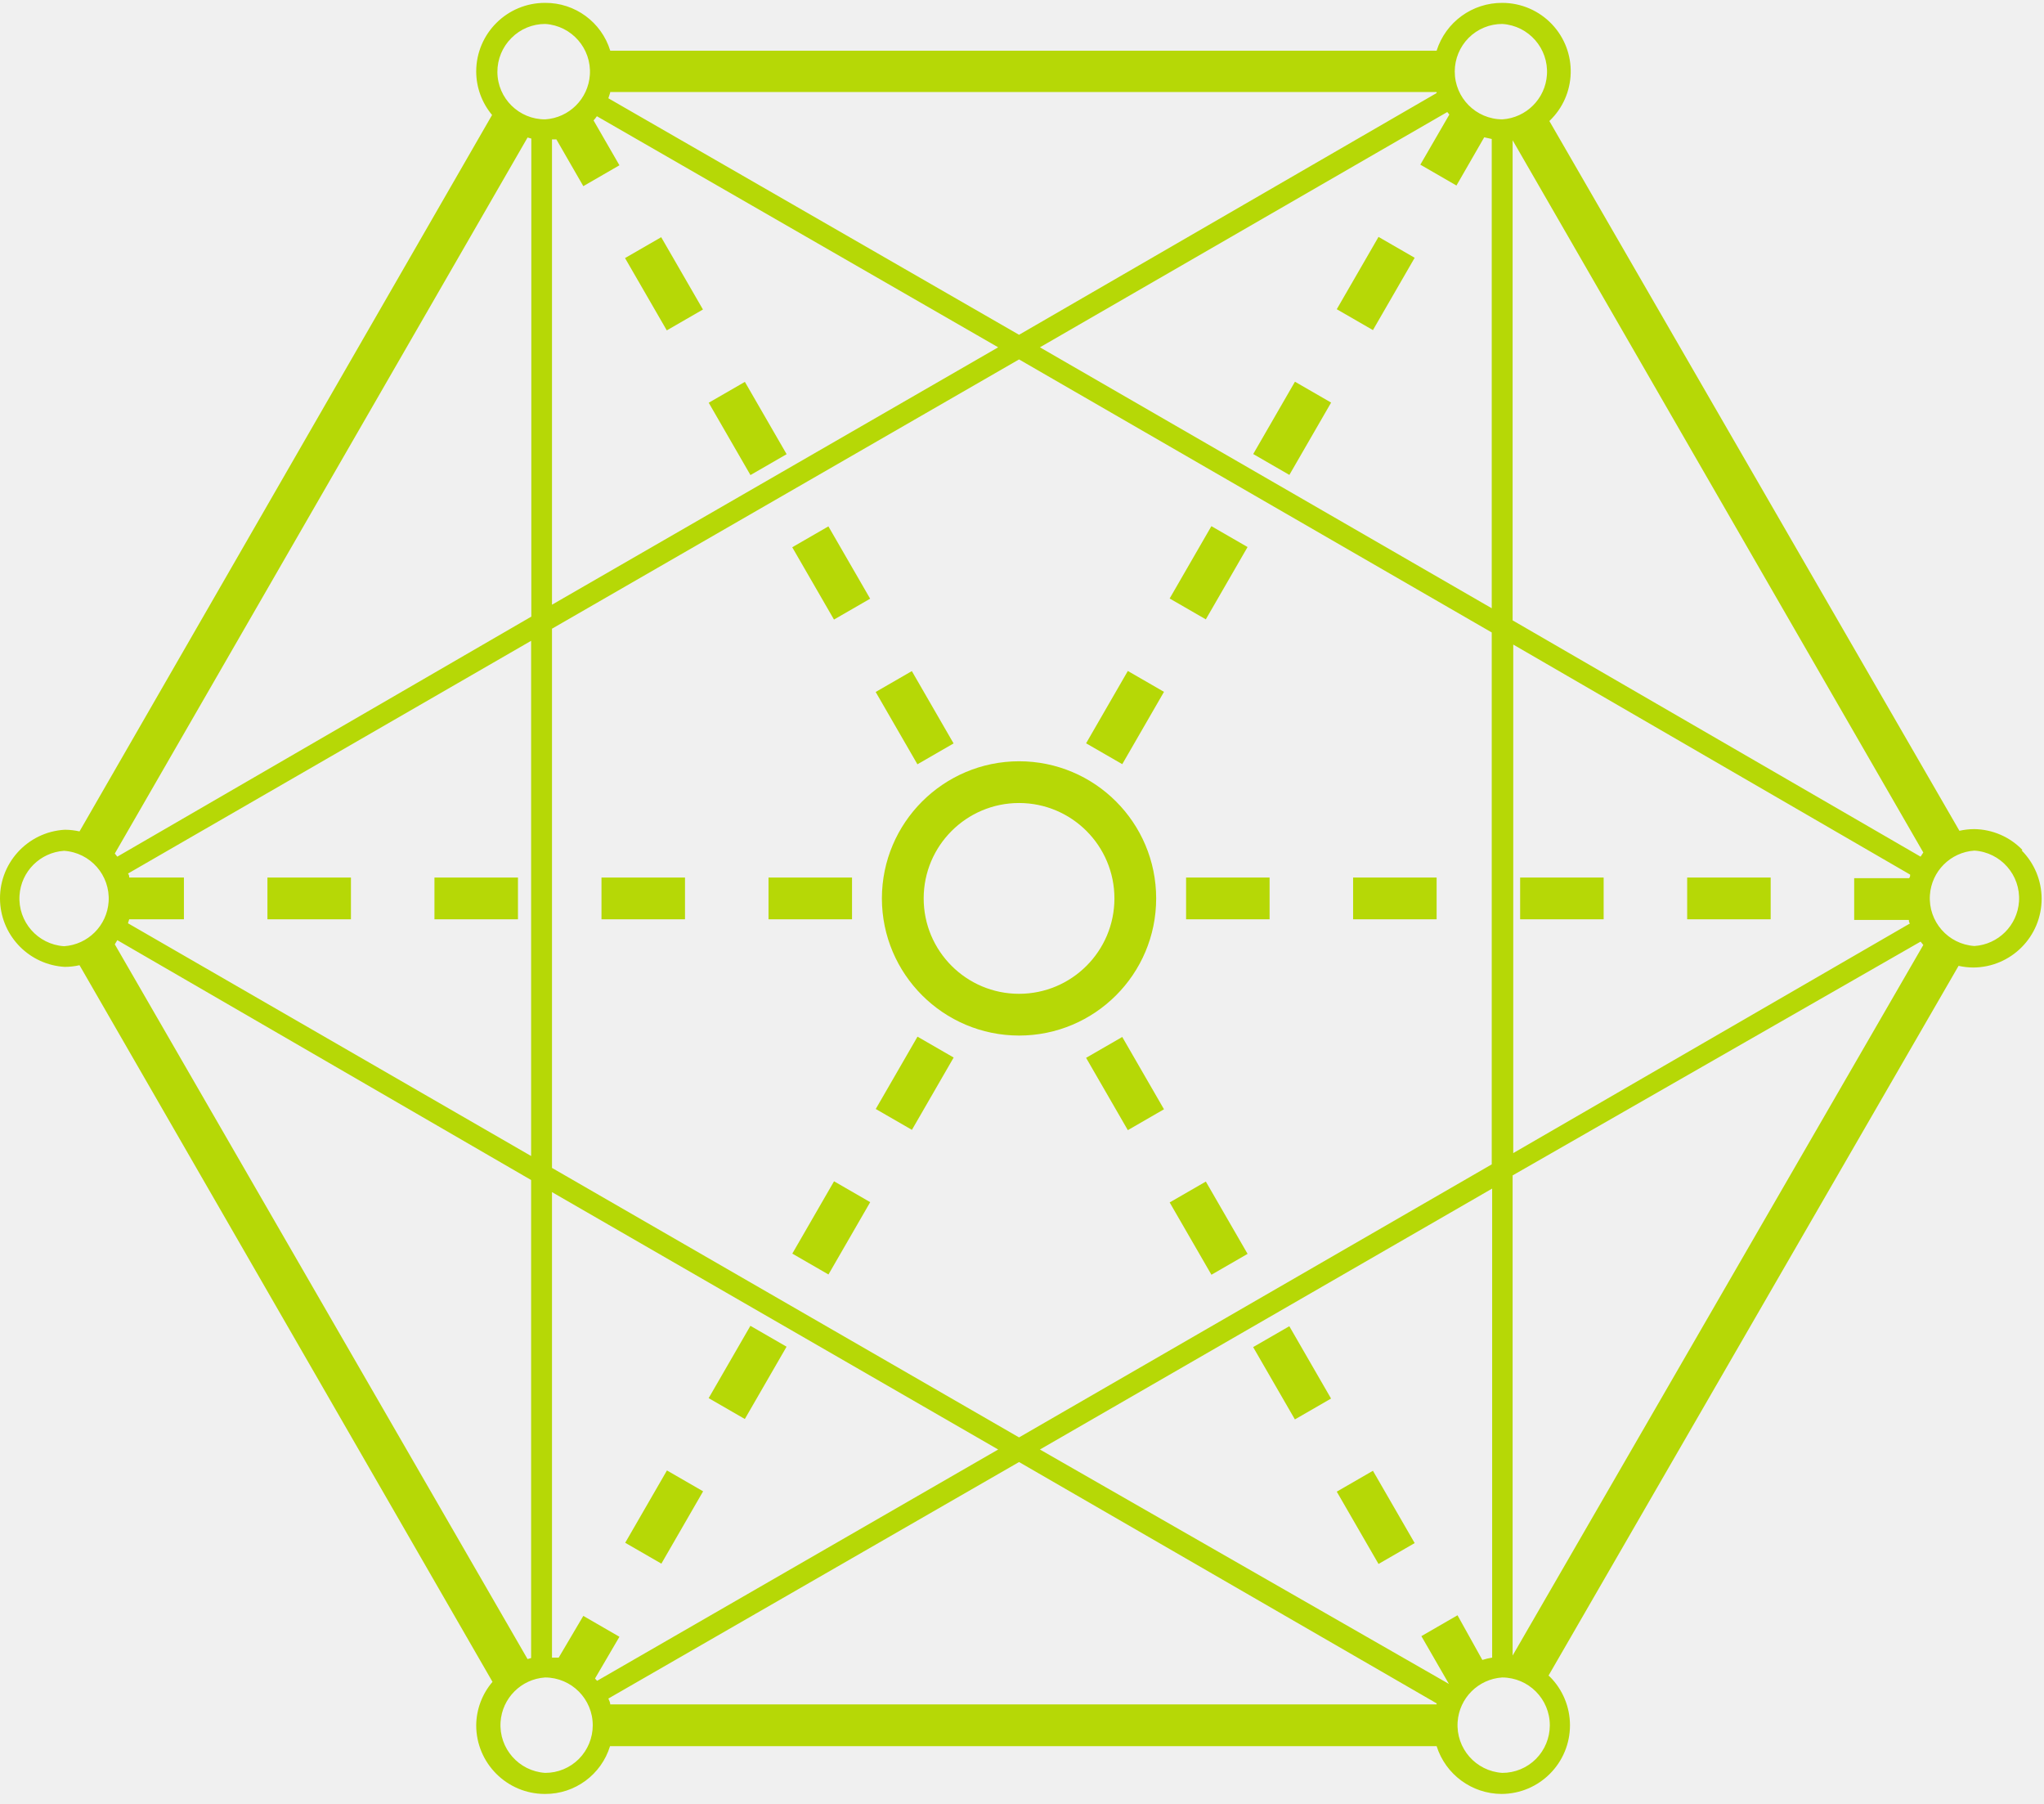
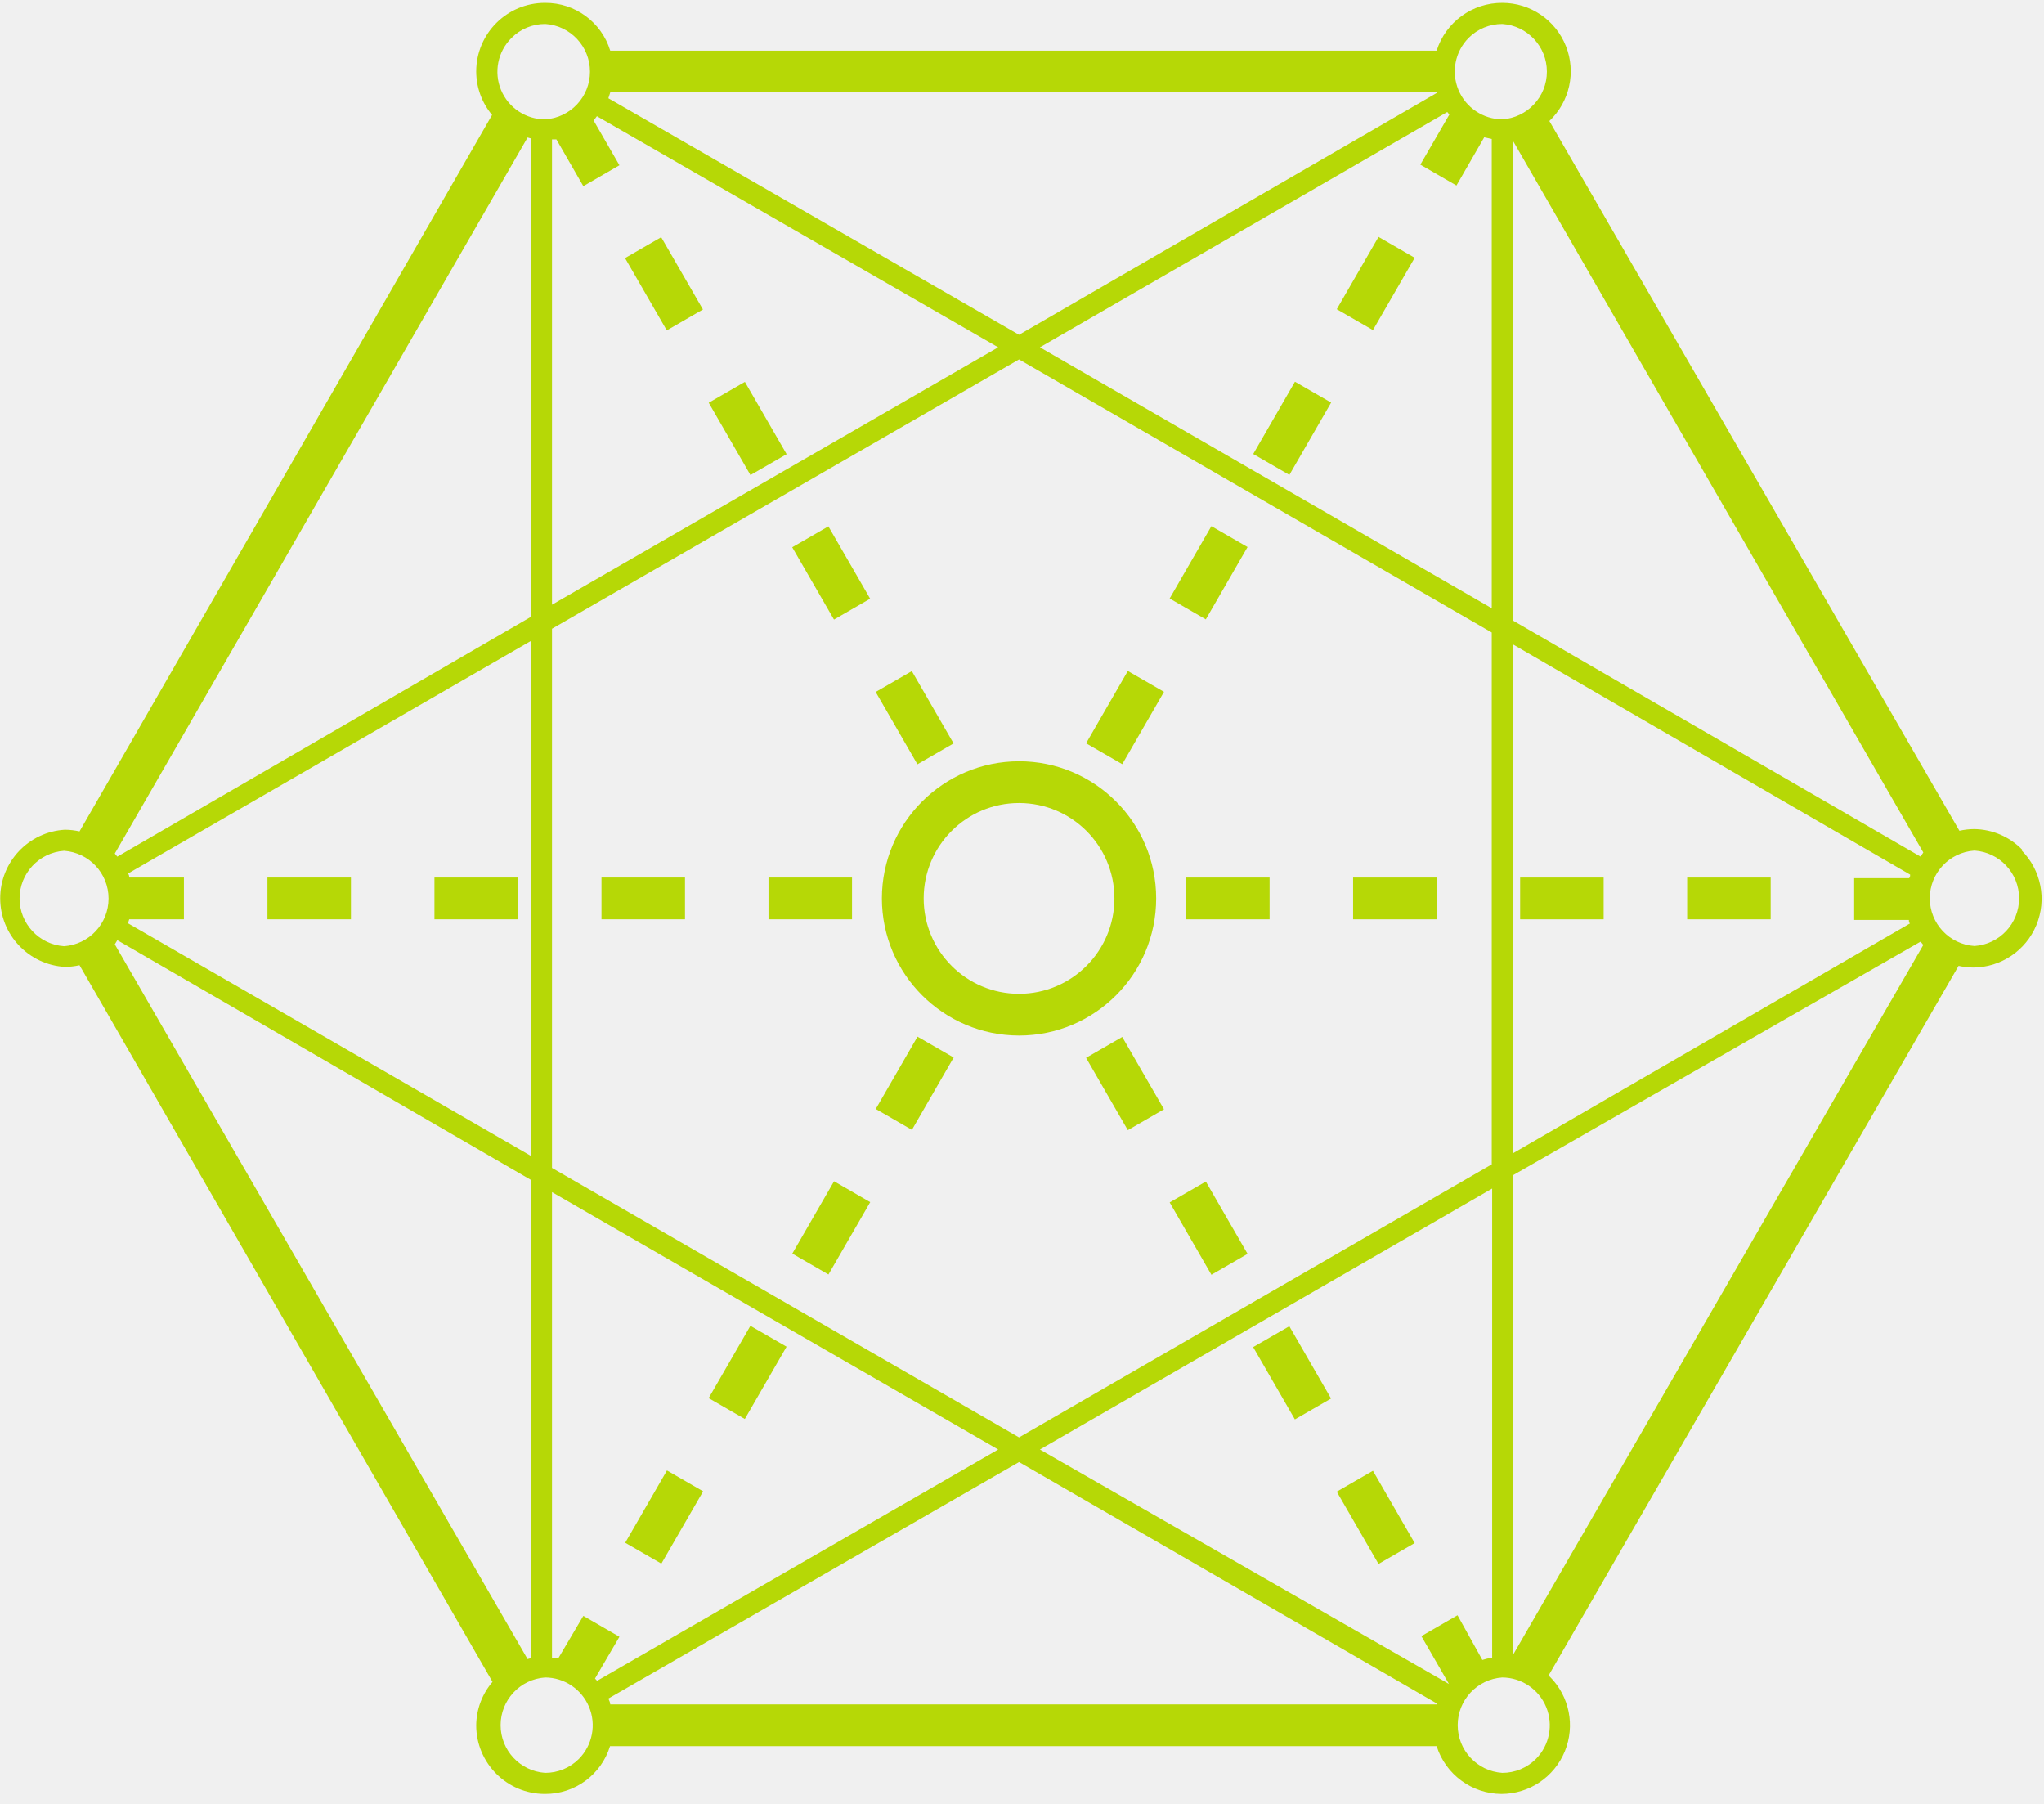
- <svg xmlns="http://www.w3.org/2000/svg" xmlns:xlink="http://www.w3.org/1999/xlink" width="178px" height="157px" viewBox="0 0 178 157" version="1.1">
+ <svg xmlns="http://www.w3.org/2000/svg" xmlns:xlink="http://www.w3.org/1999/xlink" width="178" height="157" viewBox="0 0 178 157">
  <defs>
-     <polygon id="path-1" points="0 163.75 177.793 163.75 177.793 7.807 0 7.807" />
+     <path id="a" d="M0 163.75h177.793V7.807H0z" />
  </defs>
-   <g id="Wireframes" stroke="none" stroke-width="1" fill="none" fill-rule="evenodd">
-     <g id="STAY-CONNECTED" transform="translate(-688, -240)">
-       <g id="Page-1" transform="translate(688, 240)">
-         <polygon id="Fill-1" fill="#B6D806" points="103.289 80.039 110.561 80.039 110.561 76.404 103.289 76.404" />
-         <polygon id="Fill-2" fill="#B6D806" points="117.834 80.039 125.107 80.039 125.107 76.404 117.834 76.404" />
-         <polygon id="Fill-3" fill="#B6D806" points="132.38 80.039 139.652 80.039 139.652 76.404 132.38 76.404" />
-         <polygon id="Fill-4" fill="#B6D806" points="146.925 80.039 154.198 80.039 154.198 76.404 146.925 76.404" />
-         <g id="Group-39" transform="translate(0, 0.00025)">
-           <g id="Group-7" fill="#B6D806">
-             <path d="M171.943,82.365 L171.943,82.365 C169.649,82.213 167.912,80.231 168.064,77.937 C168.201,75.855 169.86,74.197 171.943,74.059 C174.238,74.211 175.975,76.193 175.823,78.487 C175.685,80.569 174.026,82.227 171.943,82.365 L171.943,82.365 Z M133.761,153.139 C132.982,153.923 131.921,154.362 130.816,154.357 C128.521,154.205 126.784,152.223 126.936,149.929 C127.074,147.847 128.733,146.189 130.816,146.051 C133.115,146.059 134.973,147.929 134.964,150.228 C134.96,151.318 134.528,152.364 133.761,153.139 L133.761,153.139 Z M50.416,153.139 C49.637,153.923 48.576,154.362 47.47,154.357 C45.176,154.205 43.439,152.223 43.591,149.929 C43.729,147.847 45.388,146.189 47.47,146.051 C49.77,146.059 51.627,147.929 51.619,150.228 C51.615,151.318 51.183,152.364 50.416,153.139 L50.416,153.139 Z M5.579,82.383 C3.285,82.231 1.548,80.249 1.7,77.955 C1.838,75.873 3.497,74.215 5.579,74.077 C7.874,74.229 9.611,76.212 9.459,78.505 C9.321,80.587 7.662,82.245 5.579,82.383 L5.579,82.383 Z M44.543,3.303 C45.322,2.519 46.383,2.081 47.489,2.086 C49.783,2.237 51.52,4.22 51.368,6.514 C51.23,8.595 49.571,10.254 47.489,10.392 C45.199,10.407 43.33,8.565 43.315,6.276 C43.307,5.16 43.75,4.088 44.543,3.303 Z M127.889,3.303 C128.668,2.519 129.729,2.081 130.834,2.086 C133.129,2.237 134.865,4.22 134.714,6.514 C134.576,8.595 132.917,10.254 130.834,10.392 C128.535,10.383 126.677,8.513 126.686,6.214 C126.69,5.124 127.122,4.079 127.889,3.303 L127.889,3.303 Z M129.907,52.958 L90.561,30.239 L126.034,9.755 L126.216,9.973 L123.689,14.336 L126.834,16.153 L129.252,11.955 L129.907,12.1 L129.907,52.958 Z M129.089,144.524 L126.925,140.635 L123.779,142.452 L126.179,146.614 L90.561,126.203 L129.943,103.485 L129.943,144.324 C129.654,144.369 129.368,144.436 129.089,144.524 L129.089,144.524 Z M10.216,81.856 L46.252,102.739 L46.252,144.36 L45.943,144.451 L9.998,82.22 L10.216,81.856 Z M46.27,12.064 L46.27,53.685 L10.216,74.586 L9.998,74.314 L45.943,11.973 L46.27,12.064 Z M86.925,30.239 L48.07,52.649 L48.07,12.136 L48.452,12.136 L50.798,16.208 L53.943,14.39 L51.689,10.483 C51.798,10.373 51.889,10.246 51.979,10.119 L86.925,30.239 Z M11.252,80.039 L16.016,80.039 L16.016,76.404 L11.252,76.404 C11.252,76.295 11.252,76.167 11.143,76.058 L46.252,55.793 L46.252,100.649 L11.143,80.384 C11.179,80.275 11.216,80.148 11.252,80.039 L11.252,80.039 Z M129.907,101.376 L88.743,125.149 L48.07,101.685 L48.07,54.739 L88.743,31.293 L129.907,55.066 L129.907,101.376 Z M53.125,8.011 L125.107,8.011 L125.107,8.101 L88.743,29.148 L52.979,8.556 C53.034,8.392 53.089,8.229 53.143,8.047 L53.125,8.011 Z M51.816,146.142 L53.943,142.507 L50.798,140.689 L48.652,144.324 L48.07,144.324 L48.07,103.793 L86.925,126.203 L51.998,146.342 L51.816,146.142 Z M125.107,148.395 L53.143,148.395 C53.143,148.232 53.052,148.05 52.979,147.886 L88.743,127.294 L125.107,148.305 L125.107,148.395 Z M167.252,81.983 L167.489,82.274 L131.725,144.142 L131.725,102.339 L167.252,81.983 Z M166.343,76.149 C166.343,76.258 166.343,76.367 166.252,76.458 L161.47,76.458 L161.47,80.093 L166.234,80.093 C166.234,80.202 166.234,80.311 166.325,80.402 L131.78,100.395 L131.78,56.12 L166.343,76.149 Z M167.252,74.586 L131.725,54.012 L131.725,12.209 L167.489,74.223 L167.252,74.586 Z M176.125,74.004 C175.02,72.857 173.5,72.202 171.907,72.187 C171.479,72.19 171.052,72.238 170.634,72.333 L134.925,10.537 C137.315,8.271 137.415,4.498 135.149,2.109 C134.026,0.925 132.466,0.253 130.834,0.25 C128.218,0.232 125.896,1.919 125.107,4.412 L53.143,4.412 C52.38,1.924 50.074,0.232 47.47,0.25 C44.167,0.24 41.48,2.909 41.47,6.211 L41.47,6.229 C41.474,7.612 41.963,8.95 42.852,10.01 L6.925,72.387 C6.507,72.293 6.08,72.245 5.652,72.242 C2.354,72.423 -0.173,75.244 0.009,78.541 C0.177,81.585 2.608,84.015 5.652,84.183 C6.08,84.18 6.507,84.131 6.925,84.037 L42.889,146.432 C41.986,147.487 41.484,148.825 41.47,150.213 C41.47,153.515 44.149,156.192 47.452,156.192 L47.47,156.192 C50.067,156.202 52.364,154.512 53.125,152.03 L125.107,152.03 C125.888,154.498 128.173,156.179 130.761,156.192 C134.065,156.18 136.733,153.492 136.72,150.19 C136.714,148.617 136.089,147.111 134.98,145.996 L134.852,145.887 L170.561,84.092 C170.979,84.186 171.406,84.234 171.834,84.237 C175.138,84.224 177.805,81.537 177.793,78.234 C177.787,76.662 177.161,75.156 176.052,74.041 L176.125,74.004 Z" id="Fill-5" />
-           </g>
-           <path d="M88.743,69.915 L88.743,69.915 C93.332,69.917 97.051,73.638 97.049,78.225 C97.047,82.809 93.329,86.525 88.743,86.527 C84.154,86.525 80.436,82.805 80.438,78.218 C80.44,73.633 84.157,69.917 88.743,69.915 M76.798,78.221 C76.808,84.812 82.15,90.152 88.743,90.162 C95.34,90.16 100.687,84.812 100.684,78.217 C100.682,71.625 95.337,66.282 88.743,66.28 C82.15,66.29 76.808,71.63 76.798,78.221" id="Fill-8" fill="#B6D806" />
-           <polygon id="Fill-10" fill="#B6D806" points="94.581 64.716 98.216 58.419 101.366 60.236 97.731 66.533" />
-           <polygon id="Fill-12" fill="#B6D806" points="101.858 52.108 105.493 45.811 108.643 47.628 105.007 53.925" />
-           <polygon id="Fill-14" fill="#B6D806" points="109.135 39.531 112.77 33.234 115.919 35.051 112.284 41.348" />
-           <polygon id="Fill-16" fill="#B6D806" points="116.411 26.923 120.047 20.626 123.196 22.443 119.561 28.74" />
-           <polygon id="Fill-18" fill="#B6D806" points="61.718 35.065 64.867 33.248 68.503 39.544 65.353 41.362" />
-           <polygon id="Fill-20" fill="#B6D806" points="54.43 22.469 57.58 20.651 61.216 26.947 58.067 28.765" />
-           <polygon id="Fill-22" fill="#B6D806" points="76.257 60.247 79.407 58.43 83.042 64.727 79.893 66.544" />
-           <polygon id="Fill-24" fill="#B6D806" points="68.991 47.647 72.14 45.829 75.776 52.126 72.627 53.943" />
-           <mask id="mask-2" fill="white">
-             <use xlink:href="#path-1" />
-           </mask>
-           <g id="Clip-27" />
-           <polygon id="Fill-26" fill="#B6D806" mask="url(#mask-2)" points="23.289 80.039 30.561 80.039 30.561 76.404 23.289 76.404" />
-           <polygon id="Fill-28" fill="#B6D806" mask="url(#mask-2)" points="37.834 80.039 45.107 80.039 45.107 76.404 37.834 76.404" />
-           <polygon id="Fill-29" fill="#B6D806" mask="url(#mask-2)" points="66.925 80.039 74.198 80.039 74.198 76.404 66.925 76.404" />
-           <polygon id="Fill-30" fill="#B6D806" mask="url(#mask-2)" points="52.38 80.039 59.652 80.039 59.652 76.404 52.38 76.404" />
-           <polygon id="Fill-31" fill="#B6D806" mask="url(#mask-2)" points="54.445 134.323 58.081 128.026 61.23 129.843 57.595 136.14" />
-           <polygon id="Fill-32" fill="#B6D806" mask="url(#mask-2)" points="68.997 109.147 72.632 102.85 75.781 104.667 72.146 110.964" />
-           <polygon id="Fill-33" fill="#B6D806" mask="url(#mask-2)" points="61.713 121.73 65.348 115.434 68.498 117.251 64.863 123.547" />
-           <polygon id="Fill-34" fill="#B6D806" mask="url(#mask-2)" points="76.264 96.555 79.9 90.258 83.049 92.075 79.414 98.372" />
-           <polygon id="Fill-35" fill="#B6D806" mask="url(#mask-2)" points="109.129 117.286 112.279 115.469 115.914 121.766 112.765 123.583" />
-           <polygon id="Fill-36" fill="#B6D806" mask="url(#mask-2)" points="94.581 92.101 97.73 90.284 101.365 96.58 98.216 98.398" />
-           <polygon id="Fill-37" fill="#B6D806" mask="url(#mask-2)" points="101.859 104.691 105.009 102.874 108.645 109.17 105.496 110.987" />
-           <polygon id="Fill-38" fill="#B6D806" mask="url(#mask-2)" points="116.411 129.872 119.56 128.054 123.196 134.35 120.047 136.168" />
-         </g>
-       </g>
+   <g fill="none" fill-rule="evenodd">
+     <path fill="#B6D806" d="M103.289 80.039h7.272v-3.635h-7.272zM117.834 80.039h7.273v-3.635h-7.273zM132.38 80.039h7.272v-3.635h-7.272zM146.925 80.039h7.273v-3.635h-7.273z" />
+     <g>
+       <path d="M171.943 82.365a4.162 4.162 0 0 1 0-8.306 4.162 4.162 0 0 1 0 8.306zm-38.182 70.774a4.129 4.129 0 0 1-2.945 1.218 4.163 4.163 0 0 1 0-8.306 4.163 4.163 0 0 1 2.945 7.088zm-83.345 0a4.129 4.129 0 0 1-2.946 1.218 4.163 4.163 0 0 1 0-8.306 4.163 4.163 0 0 1 2.946 7.088zM5.579 82.383a4.163 4.163 0 0 1 0-8.306 4.163 4.163 0 0 1 0 8.306zm38.964-79.08a4.128 4.128 0 0 1 2.946-1.217 4.162 4.162 0 0 1 0 8.306 4.145 4.145 0 0 1-2.946-7.089zm83.346 0a4.128 4.128 0 0 1 2.945-1.217 4.163 4.163 0 0 1 0 8.306 4.163 4.163 0 0 1-2.945-7.089zm2.018 49.655l-39.346-22.72 35.473-20.483.182.218-2.527 4.363 3.145 1.817 2.418-4.198.655.145v40.858zm-.818 91.566l-2.164-3.89-3.146 1.818 2.4 4.162-35.618-20.41 39.382-22.72v40.84c-.29.045-.575.112-.854.2zM10.216 81.856l36.036 20.883v41.621l-.309.091L9.998 82.22l.218-.364zM46.27 12.064v41.62L10.216 74.587l-.218-.272 35.945-62.341.327.09zm40.655 18.175L48.07 52.649V12.136h.382l2.346 4.072 3.145-1.818-2.254-3.907c.109-.11.2-.237.29-.364l34.946 20.12zm-75.673 49.8h4.764v-3.635h-4.764c0-.11 0-.237-.109-.346l35.11-20.265v44.856l-35.11-20.265c.036-.11.073-.236.11-.345zm118.655 21.337L88.743 125.15 48.07 101.685V54.74l40.673-23.446 41.164 23.773v46.31zM53.125 8.011h71.982v.09L88.743 29.148 52.98 8.556c.055-.164.11-.327.164-.51l-.018-.035zm-1.309 138.13l2.127-3.634-3.145-1.818-2.146 3.635h-.582v-40.53l38.855 22.41-34.927 20.138-.182-.2zm73.291 2.254H53.143c0-.163-.09-.345-.164-.509l35.764-20.592 36.364 21.01v.091zm42.145-66.412l.237.291-35.764 61.868V102.34l35.527-20.356zm-.909-5.834c0 .11 0 .218-.09.31h-4.783v3.634h4.764c0 .11 0 .218.091.309l-34.545 19.993V56.12l34.563 20.03zm.91-1.563l-35.528-20.574V12.209l35.764 62.014-.237.363zm8.872-.582a5.928 5.928 0 0 0-4.218-1.817 5.943 5.943 0 0 0-1.273.146l-35.709-61.796A5.96 5.96 0 0 0 130.835.25a5.963 5.963 0 0 0-5.728 4.162H53.143A5.89 5.89 0 0 0 47.47.25a5.98 5.98 0 0 0-6 5.961v.018a5.907 5.907 0 0 0 1.382 3.781L6.925 72.387a6.007 6.007 0 0 0-1.273-.145 5.98 5.98 0 0 0 0 11.94 5.943 5.943 0 0 0 1.273-.145l35.964 62.395a5.906 5.906 0 0 0-1.419 3.78 5.98 5.98 0 0 0 5.982 5.98h.018a5.89 5.89 0 0 0 5.655-4.162h71.982a5.963 5.963 0 0 0 5.654 4.162 5.98 5.98 0 0 0 4.219-10.196l-.128-.109 35.71-61.795c.417.094.844.142 1.272.145a5.98 5.98 0 0 0 4.218-10.196l.073-.037z" fill="#B6D806" />
+       <path d="M88.743 69.915a8.308 8.308 0 0 1 8.306 8.31 8.308 8.308 0 0 1-8.306 8.302 8.308 8.308 0 0 1-8.305-8.31 8.307 8.307 0 0 1 8.305-8.302m-11.945 8.306c.01 6.59 5.352 11.931 11.945 11.941 6.597-.002 11.944-5.35 11.941-11.945-.002-6.592-5.347-11.935-11.94-11.937-6.594.01-11.936 5.35-11.946 11.941M94.581 64.716l3.635-6.297 3.15 1.817-3.635 6.297zM101.858 52.108l3.635-6.297 3.15 1.817-3.636 6.297zM109.135 39.53l3.635-6.296 3.15 1.817-3.636 6.297zM116.411 26.923l3.636-6.297 3.15 1.817-3.636 6.297zM61.718 35.065l3.15-1.817 3.635 6.296-3.15 1.818zM54.43 22.469l3.15-1.818 3.636 6.296-3.15 1.818zM76.257 60.247l3.15-1.817 3.635 6.297-3.15 1.817zM68.99 47.647l3.15-1.818 3.636 6.297-3.149 1.817z" fill="#B6D806" />
+       <mask id="b" fill="#fff">
+         <use xlink:href="#a" />
+       </mask>
+       <path fill="#B6D806" mask="url(#b)" d="M23.289 80.039h7.272v-3.635H23.29zM37.834 80.039h7.273v-3.635h-7.273zM66.925 80.039h7.273v-3.635h-7.273zM52.38 80.039h7.272v-3.635H52.38zM54.445 134.323l3.636-6.297 3.15 1.817-3.636 6.297zM68.997 109.147l3.635-6.297 3.15 1.817-3.636 6.297zM61.713 121.73l3.635-6.296 3.15 1.817-3.635 6.296zM76.264 96.555l3.636-6.297 3.149 1.817-3.635 6.297zM109.13 117.286l3.149-1.817 3.635 6.297-3.15 1.817zM94.58 92.1l3.15-1.816 3.635 6.296-3.15 1.818zM101.86 104.691l3.149-1.817 3.636 6.296-3.15 1.817zM116.41 129.872l3.15-1.818 3.636 6.296-3.15 1.818z" />
    </g>
  </g>
</svg>
